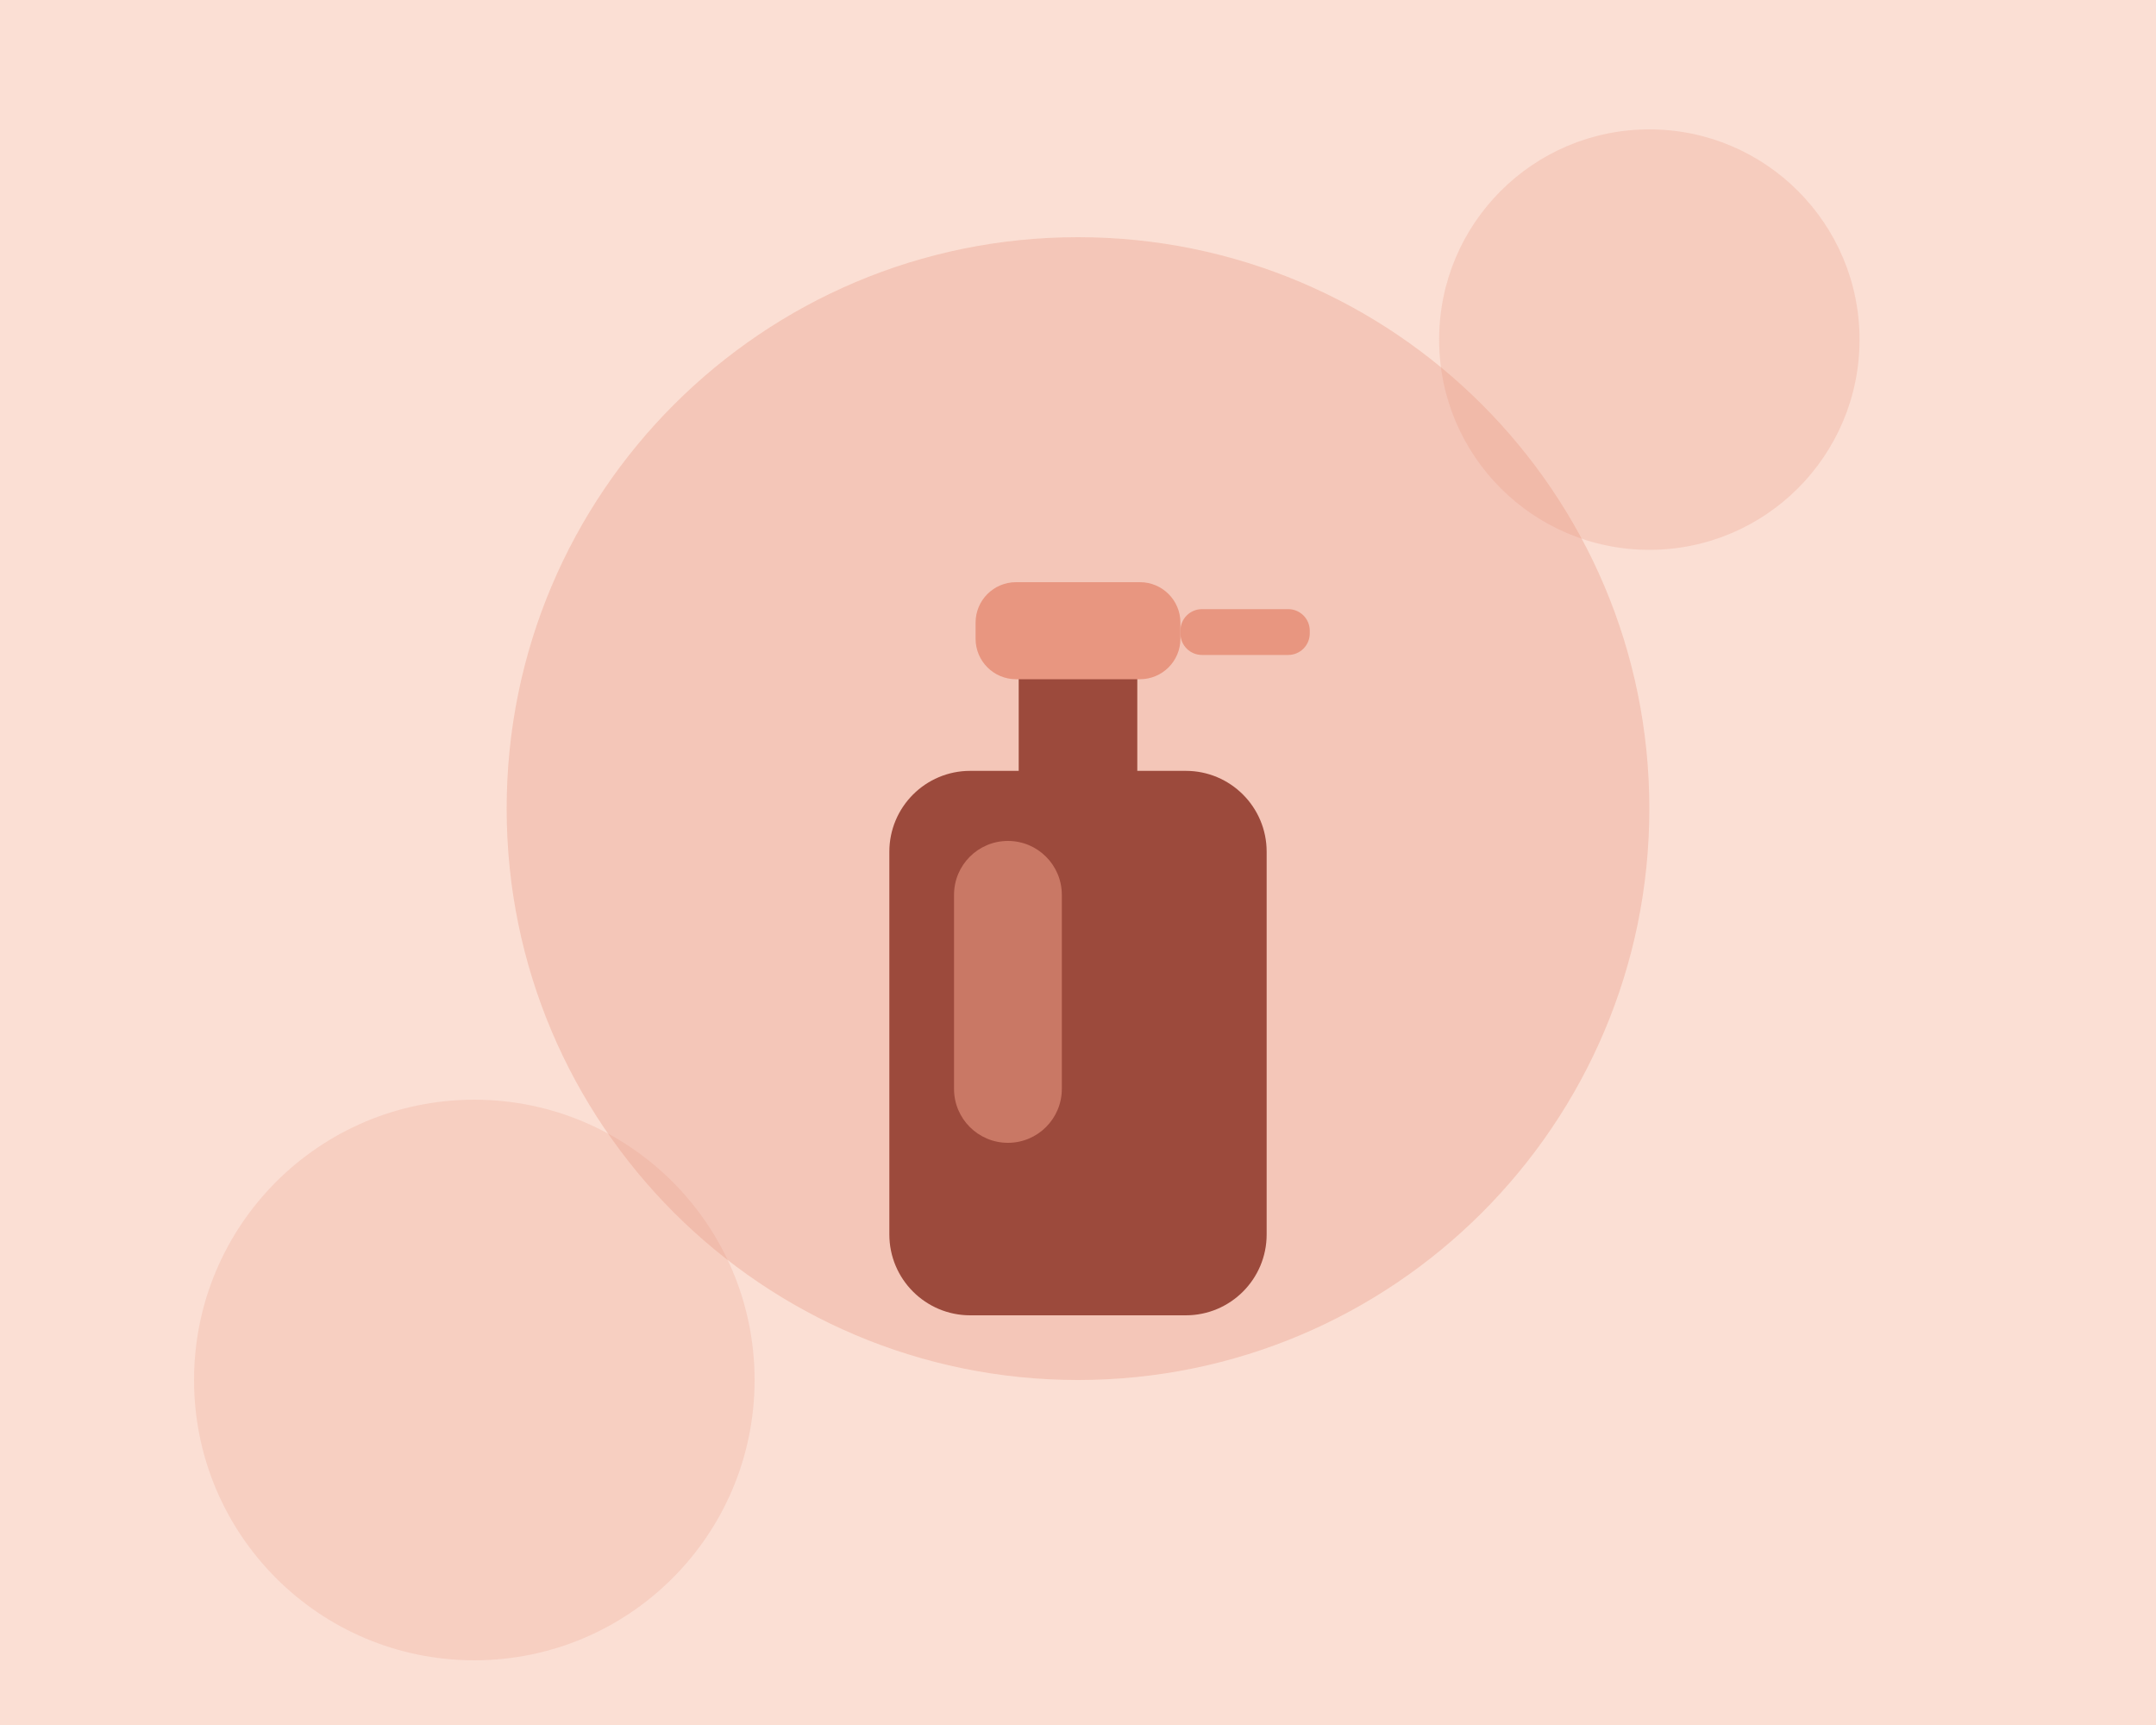
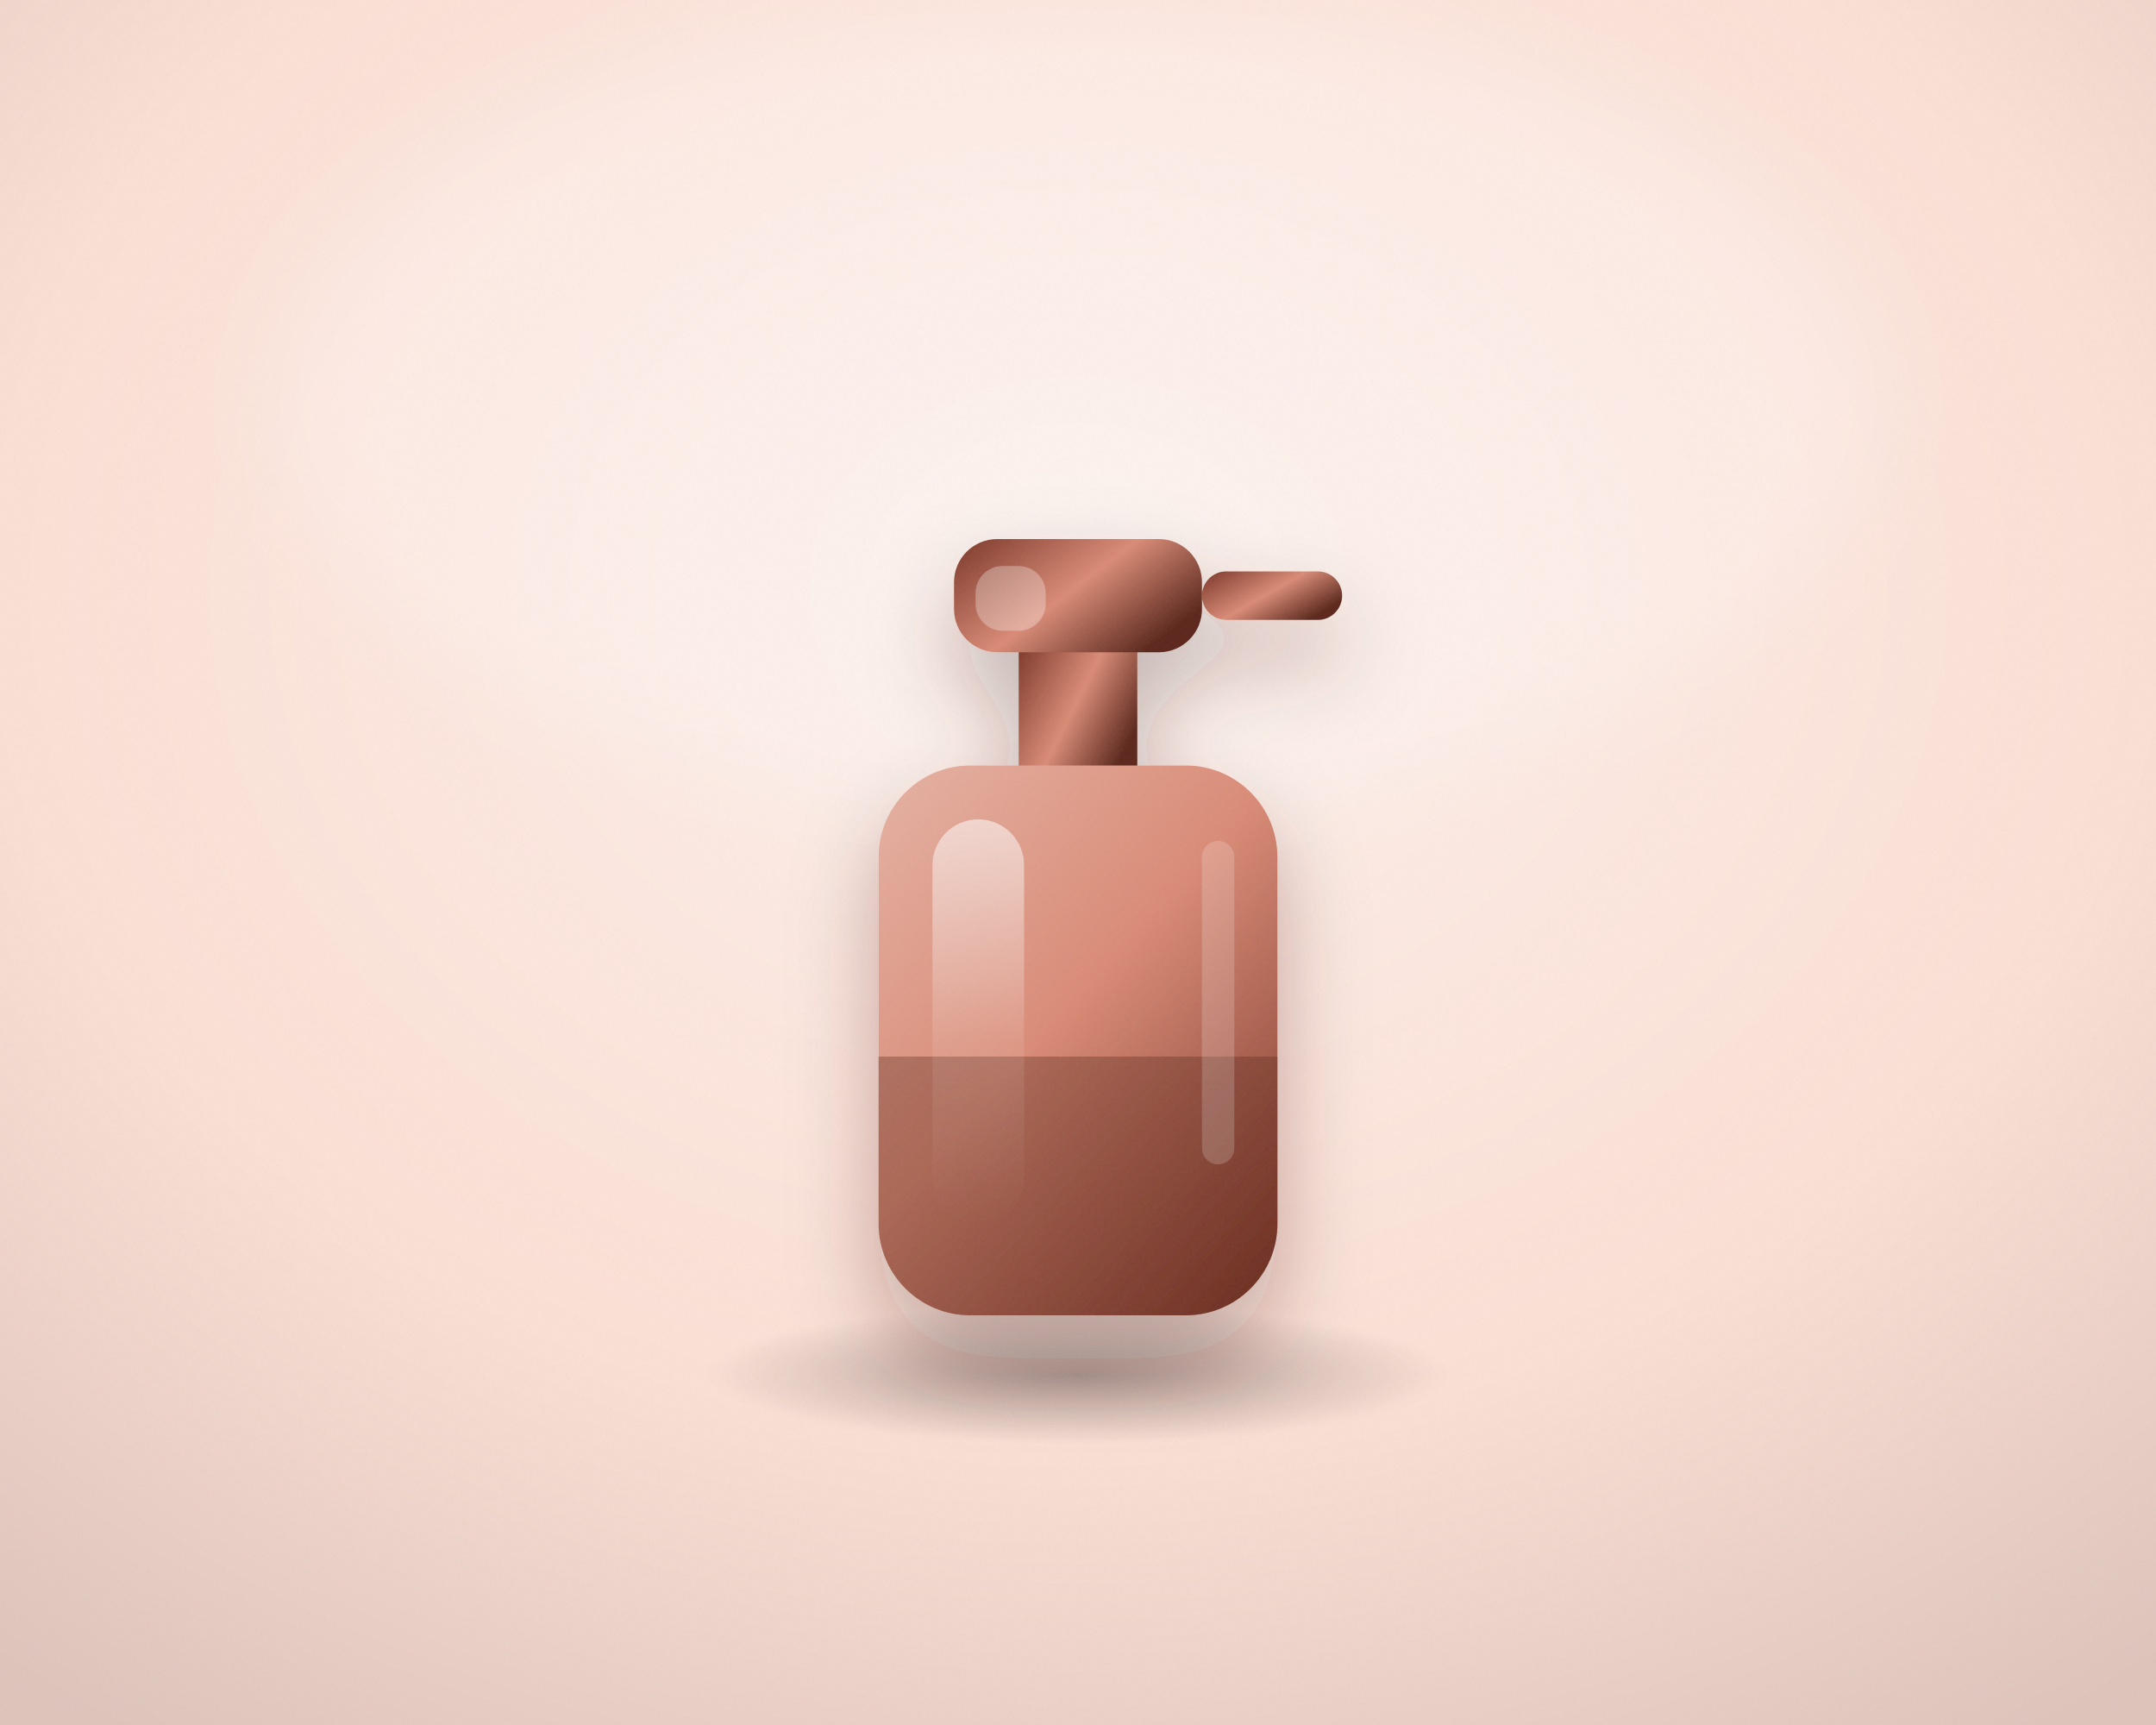
- <svg xmlns="http://www.w3.org/2000/svg" viewBox="0 0 800 640" width="800" height="640" role="img" aria-label="Beauty and personal care">
-   <rect width="800" height="640" fill="#fbdfd4" />
-   <circle cx="400" cy="300" r="212" fill="#e89680" opacity="0.34" />
-   <circle cx="612" cy="126" r="78" fill="#e89680" opacity="0.26" />
-   <circle cx="176" cy="512" r="104" fill="#e89680" opacity="0.22" />
-   <rect x="330" y="286" width="140" height="202" rx="30" fill="#9c4a3c" />
-   <rect x="354" y="312" width="40" height="112" rx="20" fill="#e89680" opacity="0.6" />
-   <rect x="378" y="250" width="44" height="42" fill="#9c4a3c" />
-   <rect x="362" y="216" width="76" height="36" rx="15" fill="#e89680" />
-   <rect x="438" y="226" width="48" height="17" rx="8" fill="#e89680" />
+ <svg xmlns="http://www.w3.org/2000/svg" viewBox="0 0 800 640" width="800" height="640" role="img" aria-label="Pump bottle of skincare on a studio backdrop">
+   <defs>
+     <radialGradient id="sweep" cx="50%" cy="34%" r="80%">
+       <stop offset="0" stop-color="#fdf1ec" />
+       <stop offset="0.62" stop-color="#fbdfd4" />
+       <stop offset="1" stop-color="#ddc4bb" />
+     </radialGradient>
+     <linearGradient id="body" x1="0.1" y1="0" x2="0.9" y2="1">
+       <stop offset="0" stop-color="#e4ae9f" />
+       <stop offset="0.45" stop-color="#d98b76" />
+       <stop offset="1" stop-color="#7a3527" />
+     </linearGradient>
+     <linearGradient id="bodyAlt" x1="0" y1="0" x2="1" y2="0.6">
+       <stop offset="0" stop-color="#7a3527" />
+       <stop offset="0.55" stop-color="#d98b76" />
+       <stop offset="1" stop-color="#5c281d" />
+     </linearGradient>
+     <linearGradient id="metal" x1="0" y1="0" x2="0" y2="1">
+       <stop offset="0" stop-color="#eecbc1" />
+       <stop offset="0.28" stop-color="#de9986" />
+       <stop offset="0.55" stop-color="#b27261" />
+       <stop offset="0.78" stop-color="#e1a594" />
+       <stop offset="1" stop-color="#682d21" />
+     </linearGradient>
+     <linearGradient id="gloss" x1="0" y1="0" x2="0" y2="1">
+       <stop offset="0" stop-color="#ffffff" stop-opacity="0.55" />
+       <stop offset="0.55" stop-color="#ffffff" stop-opacity="0.10" />
+       <stop offset="1" stop-color="#ffffff" stop-opacity="0" />
+     </linearGradient>
+     <radialGradient id="contact" cx="50%" cy="50%" r="50%">
+       <stop offset="0" stop-color="#463e3b" stop-opacity="0.42" />
+       <stop offset="1" stop-color="#463e3b" stop-opacity="0" />
+     </radialGradient>
+     <filter id="blur" x="-40%" y="-40%" width="180%" height="180%">
+       <feGaussianBlur stdDeviation="16" />
+     </filter>
+     <filter id="drop" x="-30%" y="-30%" width="170%" height="170%">
+       <feDropShadow dx="0" dy="16" stdDeviation="16" flood-color="#3d1a14" flood-opacity="0.30" />
+     </filter>
+     <filter id="grain">
+       <feTurbulence type="fractalNoise" baseFrequency="0.85" numOctaves="3" stitchTiles="stitch" />
+       <feColorMatrix type="saturate" values="0" />
+     </filter>
+   </defs>
+   <rect width="800" height="640" fill="url(#sweep)" />
+   <ellipse cx="400" cy="150" rx="300" ry="150" fill="#ffffff" opacity="0.22" filter="url(#blur)" />
+   <ellipse cx="400" cy="510" rx="138" ry="26" fill="url(#contact)" />
+   <g filter="url(#drop)">
+     <rect x="378" y="238" width="44" height="52" fill="url(#bodyAlt)" />
+     <rect x="354" y="200" width="92" height="42" rx="16" fill="url(#bodyAlt)" />
+     <rect x="446" y="212" width="52" height="18" rx="9" fill="url(#bodyAlt)" />
+     <rect x="326" y="284" width="148" height="204" rx="34" fill="url(#body)" />
+     <path d="M326 392h148v62a34 34 0 0 1-34 34h-80a34 34 0 0 1-34-34z" fill="#55251b" opacity="0.35" />
+     <rect x="346" y="304" width="34" height="150" rx="17" fill="url(#gloss)" />
+     <rect x="446" y="312" width="12" height="120" rx="6" fill="#ffffff" opacity="0.18" />
+     <rect x="362" y="210" width="26" height="24" rx="10" fill="#ffffff" opacity="0.30" />
+   </g>
+   <rect width="800" height="640" filter="url(#grain)" opacity="0.05" />
</svg>
